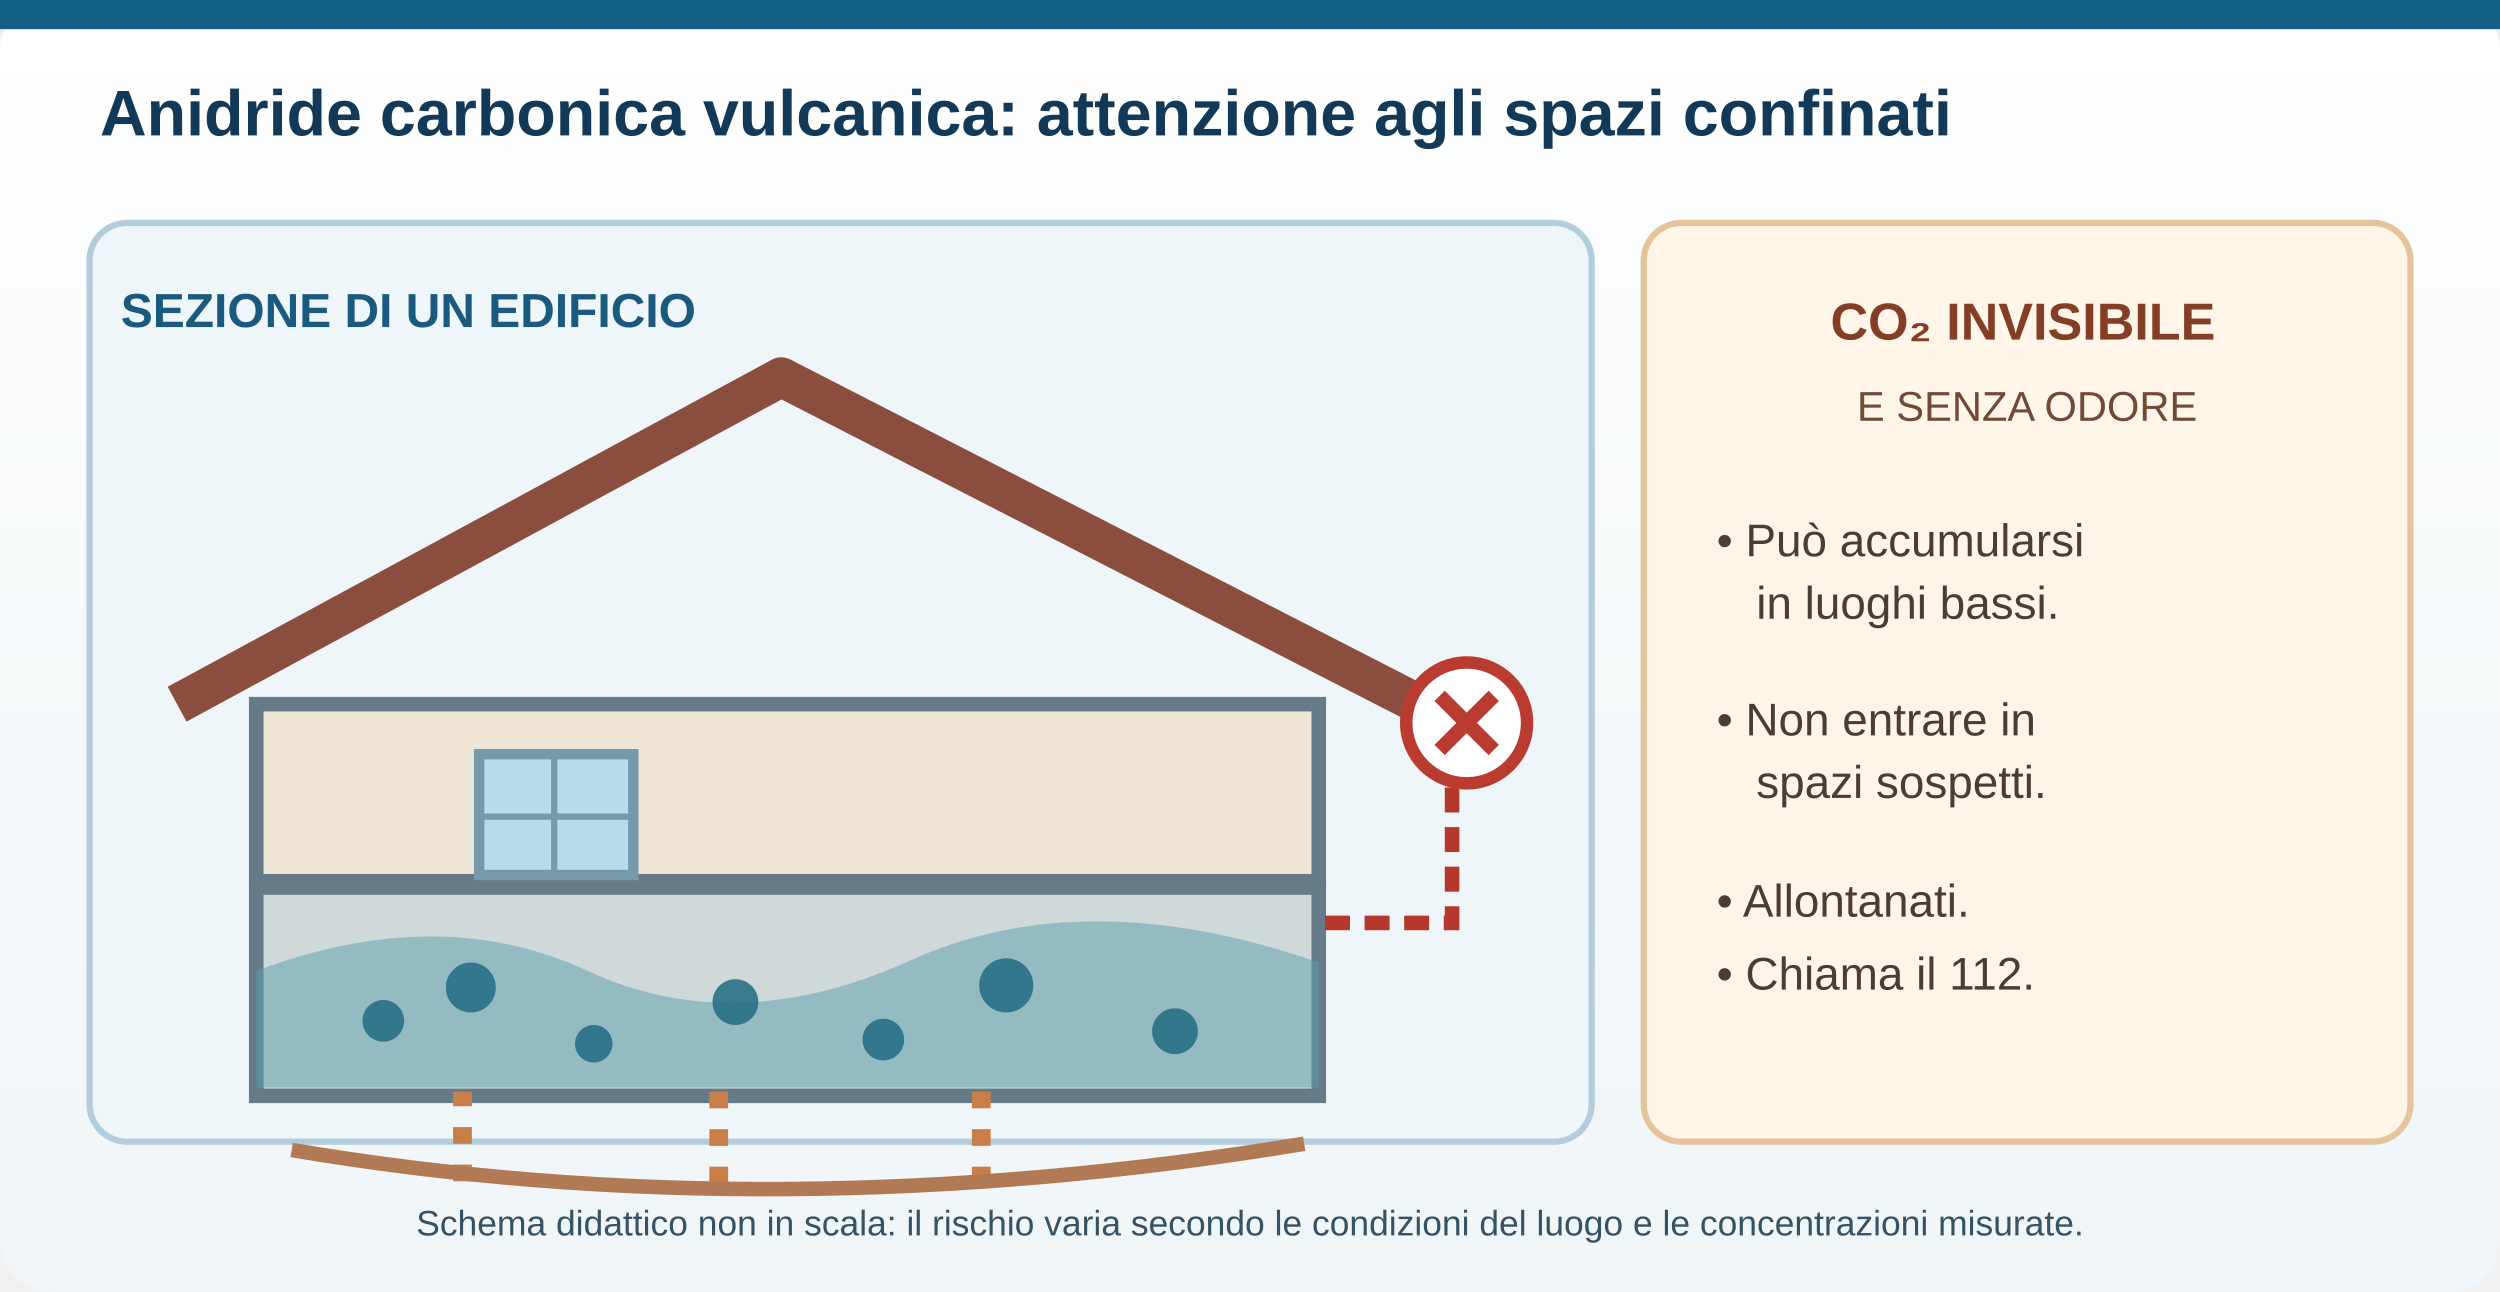
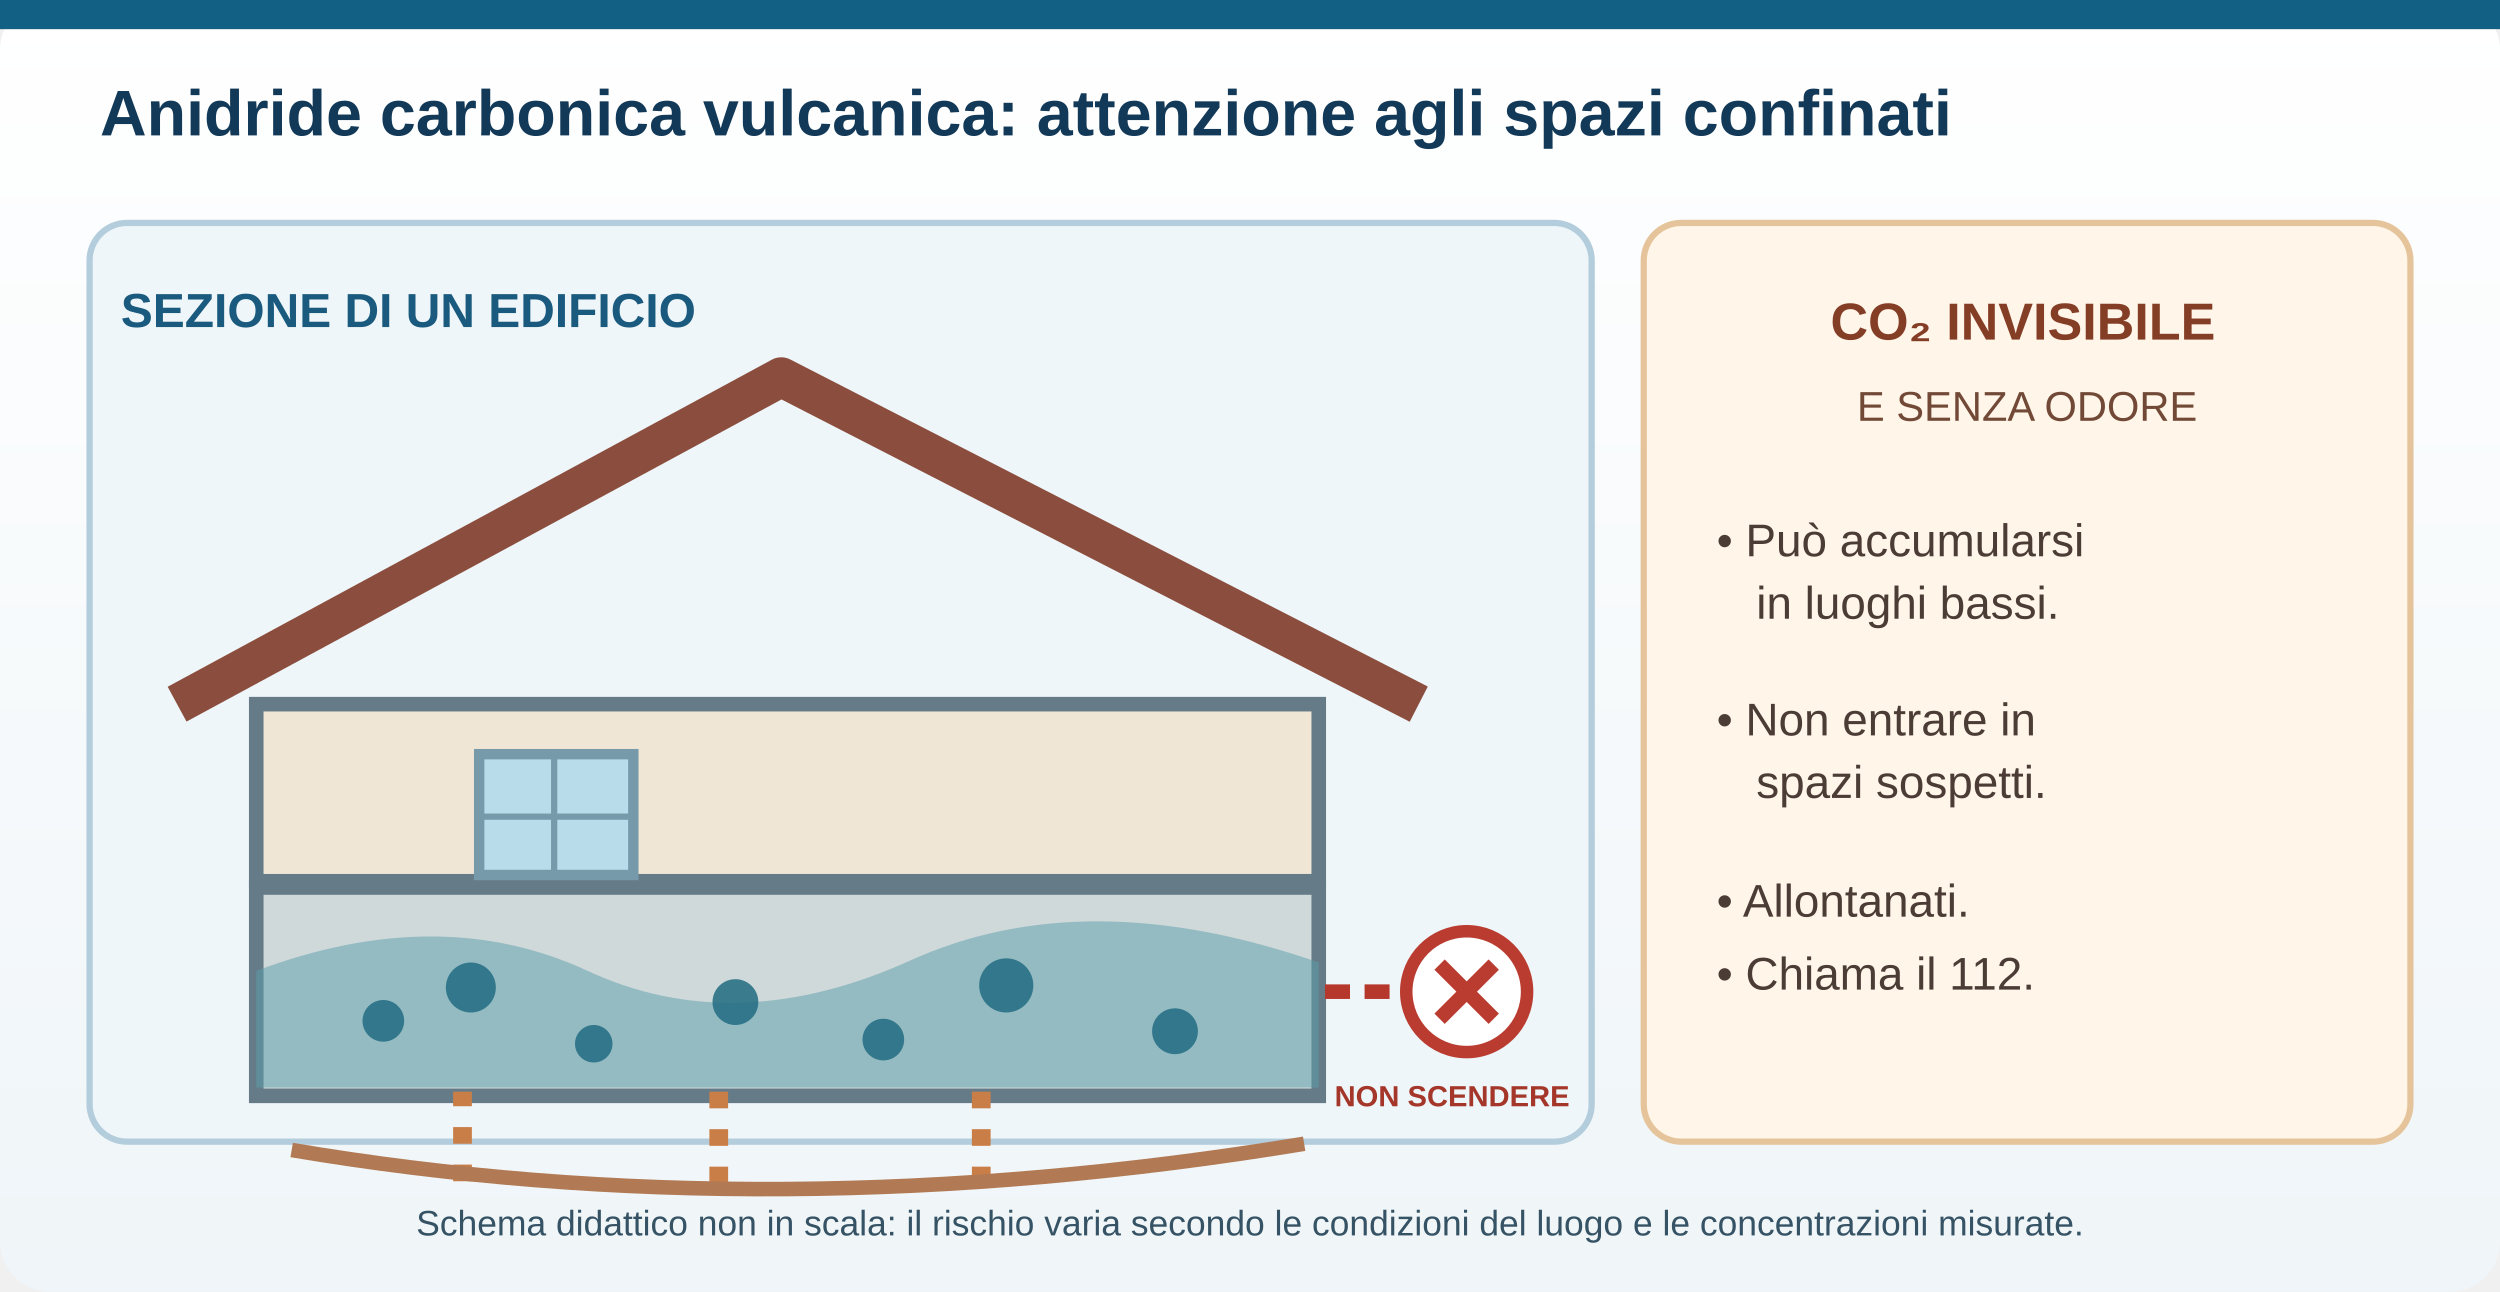
<svg xmlns="http://www.w3.org/2000/svg" width="1200" height="620" viewBox="0 0 1200 620" role="img" aria-labelledby="tit desc">
  <defs>
    <linearGradient id="paper" x1="0" y1="0" x2="0" y2="1">
      <stop stop-color="#ffffff" />
      <stop offset="1" stop-color="#eff5f8" />
    </linearGradient>
    <linearGradient id="glass" x1="0" y1="0" x2="1" y2="0">
      <stop stop-color="#e2f5ff" />
      <stop offset=".47" stop-color="#fff" />
      <stop offset="1" stop-color="#cce9f7" />
    </linearGradient>
  </defs>
  <rect width="1200" height="620" rx="24" fill="url(#paper)" />
  <rect width="1200" height="14" fill="#126084" />
  <text x="48" y="65" font-family="Arial,sans-serif" font-size="31" font-weight="700" fill="#123957">Anidride carbonica vulcanica: attenzione agli spazi confinati</text>
  <rect x="43" y="107" width="721" height="441" rx="18" fill="#eef6f9" stroke="#b3cddd" stroke-width="3" />
  <rect x="789" y="107" width="368" height="441" rx="18" fill="#fff5e8" stroke="#e5c49b" stroke-width="3" />
  <text x="58" y="157" font-size="23" font-family="Arial,sans-serif" font-weight="700" fill="#1a5a7e">SEZIONE DI UN EDIFICIO</text>
  <path d="M85 338 L375 181 L681 338" stroke="#8b4d3d" stroke-width="19" stroke-linejoin="round" fill="none" />
  <rect x="123" y="338" width="510" height="85" fill="#f0e6d5" stroke="#657c88" stroke-width="7" />
  <rect x="123" y="426" width="510" height="100" fill="#cfd9da" stroke="#657c88" stroke-width="7" />
  <rect x="230" y="362" width="74" height="58" fill="#b8dce9" stroke="#769aaa" stroke-width="5" />
  <path d="M266 362 V420 M230 392 H304" stroke="#769aaa" stroke-width="3" />
  <path d="M123 466 Q211 433 282 466 T437 461 T633 462 V522 H123Z" fill="#5a9da9" opacity=".5" />
  <g fill="#216b81" opacity=".85">
    <circle cx="184" cy="490" r="10" />
    <circle cx="226" cy="474" r="12" />
    <circle cx="285" cy="501" r="9" />
    <circle cx="353" cy="481" r="11" />
    <circle cx="424" cy="499" r="10" />
    <circle cx="483" cy="473" r="13" />
    <circle cx="564" cy="495" r="11" />
  </g>
  <path d="M222 567 V524 M345 568 V524 M471 568 V524" stroke="#ca7e47" stroke-width="9" stroke-dasharray="8 10" />
  <path d="M140 552 Q371 591 626 549" stroke="#b27a54" stroke-width="7" fill="none" />
-   <path d="M636 443 L697 443 L697 363" stroke="#b6382d" stroke-width="7" stroke-dasharray="12 7" fill="none" />
-   <circle cx="704" cy="347" r="29" fill="#fff" stroke="#ba3c30" stroke-width="6" />
-   <path d="M691 334 L717 360 M717 334 L691 360" stroke="#ba3c30" stroke-width="7" />
+   <path d="M636 476 H670" stroke="#b6382d" stroke-width="7" stroke-dasharray="12 7" fill="none" />
+   <circle cx="704" cy="476" r="29" fill="#fff" stroke="#ba3c30" stroke-width="6" />
+   <path d="M691 463 L717 489 M717 463 L691 489" stroke="#ba3c30" stroke-width="7" />
+   <text x="697" y="531" text-anchor="middle" font-family="Arial,sans-serif" font-size="14" font-weight="700" fill="#a4362a">NON SCENDERE</text>
  <text x="971" y="163" text-anchor="middle" font-family="Arial,sans-serif" font-size="25" font-weight="700" fill="#853e26">CO₂ INVISIBILE</text>
  <text x="973" y="202" text-anchor="middle" font-family="Arial,sans-serif" font-size="20" fill="#714936">E SENZA ODORE</text>
  <g font-family="Arial,sans-serif" fill="#4b3c36" font-size="22">
    <text x="824" y="267">• Può accumularsi</text>
    <text x="843" y="297">in luoghi bassi.</text>
    <text x="824" y="353">• Non entrare in</text>
    <text x="843" y="383">spazi sospetti.</text>
    <text x="824" y="440">• Allontanati.</text>
    <text x="824" y="475">• Chiama il 112.</text>
  </g>
  <text x="600" y="593" text-anchor="middle" font-family="Arial,sans-serif" font-size="17" fill="#365365">Schema didattico non in scala: il rischio varia secondo le condizioni del luogo e le concentrazioni misurate.</text>
</svg>
